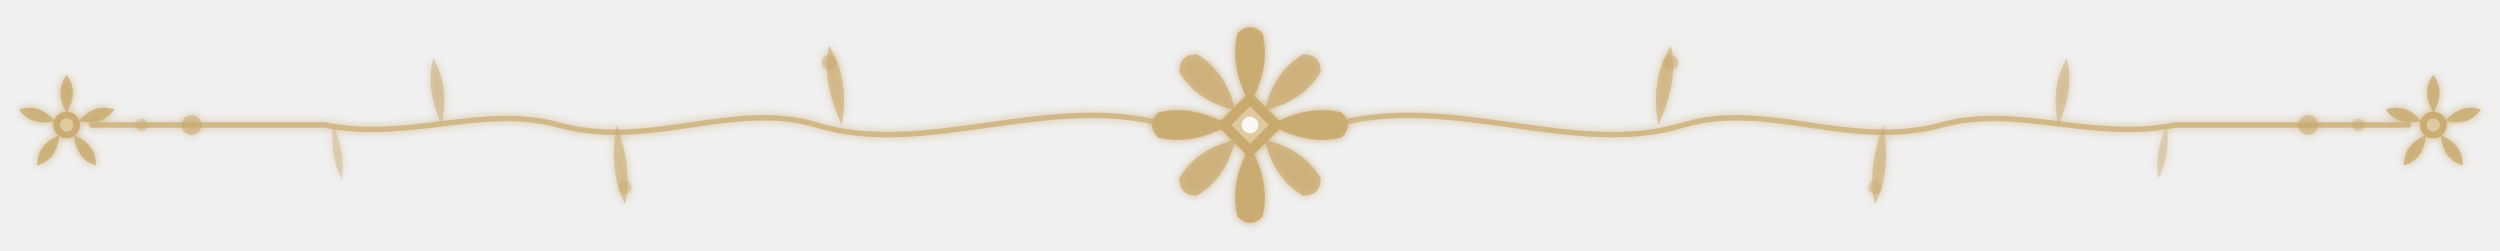
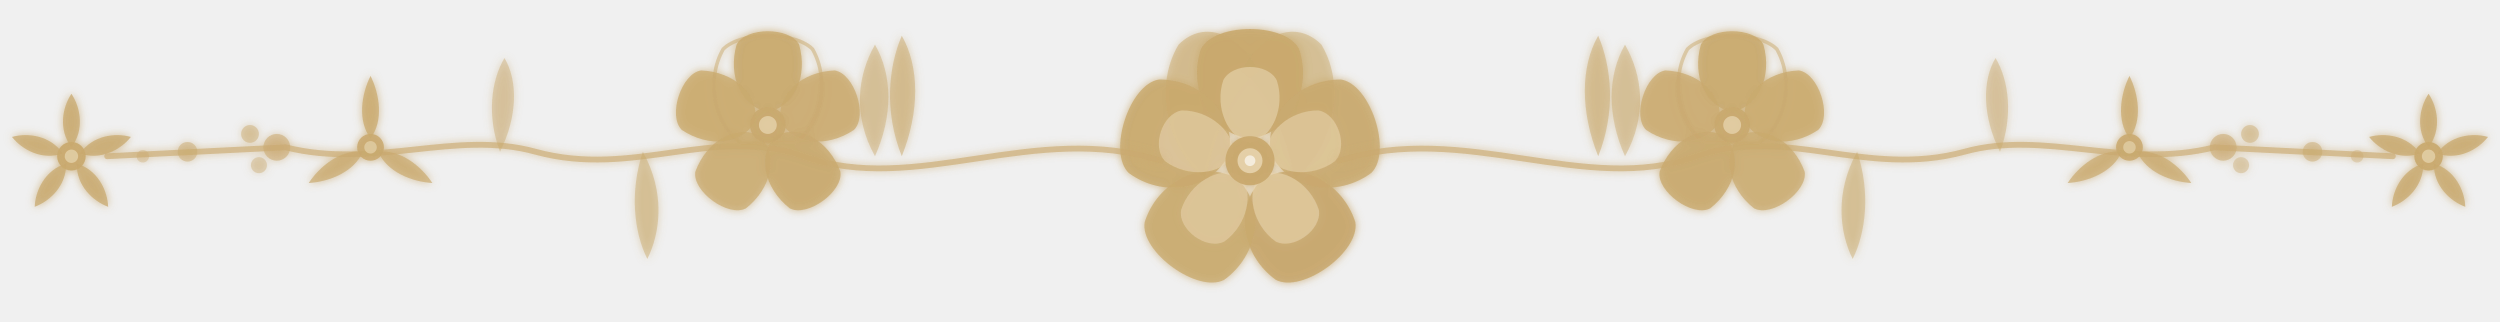
- <svg xmlns="http://www.w3.org/2000/svg" viewBox="0 0 600 60">
+ <svg xmlns="http://www.w3.org/2000/svg" viewBox="0 0 560 72">
  <defs>
-     <filter id="gd" x="-30%" y="-80%" width="160%" height="260%">
-       <feGaussianBlur stdDeviation="1" result="b" />
+     <filter id="gd" x="-20%" y="-60%" width="140%" height="220%">
+       <feGaussianBlur stdDeviation="0.9" result="b" />
      <feMerge>
        <feMergeNode in="b" />
        <feMergeNode in="SourceGraphic" />
      </feMerge>
    </filter>
  </defs>
-   <g transform="translate(300,30)" filter="url(#gd)">
-     <path d="M0,-5 Q-5,-13 -3,-21 Q0,-24 3,-21 Q5,-13 0,-5Z" fill="#C9A96E" opacity="0.68" transform="rotate(45)" />
-     <path d="M0,-5 Q-5,-13 -3,-21 Q0,-24 3,-21 Q5,-13 0,-5Z" fill="#C9A96E" opacity="0.68" transform="rotate(135)" />
-     <path d="M0,-5 Q-5,-13 -3,-21 Q0,-24 3,-21 Q5,-13 0,-5Z" fill="#C9A96E" opacity="0.68" transform="rotate(225)" />
-     <path d="M0,-5 Q-5,-13 -3,-21 Q0,-24 3,-21 Q5,-13 0,-5Z" fill="#C9A96E" opacity="0.68" transform="rotate(315)" />
-     <path d="M0,-5 Q-5,-14 -3,-22 Q0,-25 3,-22 Q5,-14 0,-5Z" fill="#C9A96E" opacity="0.88" />
-     <path d="M0,-5 Q-5,-14 -3,-22 Q0,-25 3,-22 Q5,-14 0,-5Z" fill="#C9A96E" opacity="0.88" transform="rotate(90)" />
-     <path d="M0,-5 Q-5,-14 -3,-22 Q0,-25 3,-22 Q5,-14 0,-5Z" fill="#C9A96E" opacity="0.88" transform="rotate(180)" />
-     <path d="M0,-5 Q-5,-14 -3,-22 Q0,-25 3,-22 Q5,-14 0,-5Z" fill="#C9A96E" opacity="0.88" transform="rotate(270)" />
-     <path d="M0,-8 L8,0 L0,8 L-8,0Z" fill="#C9A96E" opacity="0.96" />
-     <path d="M0,-4.5 L4.5,0 L0,4.5 L-4.5,0Z" fill="#E8D5B0" opacity="0.72" />
-     <circle r="2" fill="#fff" opacity="0.88" />
+   <g transform="translate(280,36)" filter="url(#gd)">
+     <path d="M-10,4 C-18,-2 -22,-16 -16,-26 C-10,-32 -2,-28 2,-20 C-4,-16 -8,-6 -10,4Z" fill="#C9A96E" opacity="0.50" />
+     <path d="M10,4 C18,-2 22,-16 16,-26 C10,-32 2,-28 -2,-20 C4,-16 8,-6 10,4Z" fill="#C9A96E" opacity="0.46" />
+     <path d="M0,-5 C-9,-6 -14,-16 -11,-25 C-8,-31 8,-31 11,-25 C14,-16 9,-6 0,-5Z" fill="#C9A96E" opacity="0.88" />
+     <path d="M0,-5 C-9,-6 -14,-16 -11,-25 C-8,-31 8,-31 11,-25 C14,-16 9,-6 0,-5Z" fill="#C9A96E" opacity="0.78" transform="rotate(72)" />
+     <path d="M0,-5 C-9,-6 -14,-16 -11,-25 C-8,-31 8,-31 11,-25 C14,-16 9,-6 0,-5Z" fill="#C9A96E" opacity="0.84" transform="rotate(144)" />
+     <path d="M0,-5 C-9,-6 -14,-16 -11,-25 C-8,-31 8,-31 11,-25 C14,-16 9,-6 0,-5Z" fill="#C9A96E" opacity="0.76" transform="rotate(216)" />
+     <path d="M0,-5 C-9,-6 -14,-16 -11,-25 C-8,-31 8,-31 11,-25 C14,-16 9,-6 0,-5Z" fill="#C9A96E" opacity="0.82" transform="rotate(288)" />
+     <path d="M0,-4 C-5,-5 -8,-12 -6,-18 C-4,-22 4,-22 6,-18 C8,-12 5,-5 0,-4Z" fill="#E8D5B0" opacity="0.60" />
+     <path d="M0,-4 C-5,-5 -8,-12 -6,-18 C-4,-22 4,-22 6,-18 C8,-12 5,-5 0,-4Z" fill="#E8D5B0" opacity="0.54" transform="rotate(72)" />
+     <path d="M0,-4 C-5,-5 -8,-12 -6,-18 C-4,-22 4,-22 6,-18 C8,-12 5,-5 0,-4Z" fill="#E8D5B0" opacity="0.58" transform="rotate(144)" />
+     <path d="M0,-4 C-5,-5 -8,-12 -6,-18 C-4,-22 4,-22 6,-18 C8,-12 5,-5 0,-4Z" fill="#E8D5B0" opacity="0.52" transform="rotate(216)" />
+     <path d="M0,-4 C-5,-5 -8,-12 -6,-18 C-4,-22 4,-22 6,-18 C8,-12 5,-5 0,-4Z" fill="#E8D5B0" opacity="0.56" transform="rotate(288)" />
+     <circle r="5.5" fill="#C9A96E" opacity="0.95" />
+     <circle r="2.8" fill="#E8D5B0" opacity="0.85" />
+     <circle r="1.2" fill="#fff" opacity="0.6" />
  </g>
  <g filter="url(#gd)">
-     <path d="M 280,30              C 252,22 222,38 196,30              C 176,24 156,36 134,30              C 116,25  98,34  78,30              L 22,30" fill="none" stroke="#C9A96E" stroke-width="1.3" stroke-linecap="round" opacity="0.70" />
-     <path d="M 202,30 Q 197,19 199,11 Q 204,19 202,30Z" fill="#C9A96E" opacity="0.58" />
-     <circle cx="199" cy="15" r="1.8" fill="#C9A96E" opacity="0.42" />
-     <path d="M 148,30 Q 152,41 150,49 Q 146,41 148,30Z" fill="#C9A96E" opacity="0.52" />
-     <circle cx="150" cy="45" r="1.6" fill="#C9A96E" opacity="0.38" />
-     <path d="M 106,30 Q 102,21 104,14 Q 108,21 106,30Z" fill="#C9A96E" opacity="0.48" />
-     <path d="M 80,30 Q 83,37 82,43 Q 79,37 80,30Z" fill="#C9A96E" opacity="0.38" />
-     <circle cx="46" cy="30" r="2.4" fill="#C9A96E" opacity="0.52" />
-     <circle cx="34" cy="30" r="1.5" fill="#C9A96E" opacity="0.38" />
-     <g transform="translate(16,30)">
-       <path d="M0,-3 Q-3,-8 0,-12 Q3,-8 0,-3Z" fill="#C9A96E" opacity="0.76" />
-       <path d="M0,-3 Q-3,-8 0,-12 Q3,-8 0,-3Z" fill="#C9A96E" opacity="0.76" transform="rotate(72)" />
-       <path d="M0,-3 Q-3,-8 0,-12 Q3,-8 0,-3Z" fill="#C9A96E" opacity="0.76" transform="rotate(144)" />
-       <path d="M0,-3 Q-3,-8 0,-12 Q3,-8 0,-3Z" fill="#C9A96E" opacity="0.76" transform="rotate(216)" />
-       <path d="M0,-3 Q-3,-8 0,-12 Q3,-8 0,-3Z" fill="#C9A96E" opacity="0.76" transform="rotate(288)" />
+     <path d="M 260,36 C 232,27 205,44 180,35 C 160,28 142,40 120,34 C 102,29 84,38 64,33 L 24,35" fill="none" stroke="#C9A96E" stroke-width="1.3" stroke-linecap="round" opacity="0.62" />
+     <g transform="translate(172,28)">
+       <path d="M-6,4 C-12,0 -14,-10 -10,-17 C-6,-21 6,-21 10,-17 C14,-10 12,0 6,4Z" fill="none" stroke="#C9A96E" stroke-width="0.8" opacity="0.5" />
+       <path d="M0,-3 C-6,-4 -9,-11 -7,-18 C-5,-22 5,-22 7,-18 C9,-11 6,-4 0,-3Z" fill="#C9A96E" opacity="0.82" />
+       <path d="M0,-3 C-6,-4 -9,-11 -7,-18 C-5,-22 5,-22 7,-18 C9,-11 6,-4 0,-3Z" fill="#C9A96E" opacity="0.73" transform="rotate(72)" />
+       <path d="M0,-3 C-6,-4 -9,-11 -7,-18 C-5,-22 5,-22 7,-18 C9,-11 6,-4 0,-3Z" fill="#C9A96E" opacity="0.78" transform="rotate(144)" />
+       <path d="M0,-3 C-6,-4 -9,-11 -7,-18 C-5,-22 5,-22 7,-18 C9,-11 6,-4 0,-3Z" fill="#C9A96E" opacity="0.70" transform="rotate(216)" />
+       <path d="M0,-3 C-6,-4 -9,-11 -7,-18 C-5,-22 5,-22 7,-18 C9,-11 6,-4 0,-3Z" fill="#C9A96E" opacity="0.75" transform="rotate(288)" />
+       <circle r="4" fill="#C9A96E" opacity="0.92" />
+       <circle r="2" fill="#E8D5B0" opacity="0.76" />
+     </g>
+     <path d="M 202,35 C 198,25 199,15 202,8 C 206,15 206,25 202,35Z" fill="#C9A96E" opacity="0.50" />
+     <path d="M 196,35 C 191,26 192,17 196,10 C 200,17 200,26 196,35Z" fill="#C9A96E" opacity="0.44" />
+     <path d="M 144,34 C 141,43 142,52 145,58 C 148,52 149,43 144,34Z" fill="#C9A96E" opacity="0.46" />
+     <path d="M 112,34 C 109,26 110,18 113,13 C 116,18 116,26 112,34Z" fill="#C9A96E" opacity="0.42" />
+     <g transform="translate(83,33)">
+       <path d="M0,-2 C-3,-6 -2,-12 0,-16 C2,-12 3,-6 0,-2Z" fill="#C9A96E" opacity="0.72" />
+       <path d="M0,-2 C-3,-6 -2,-12 0,-16 C2,-12 3,-6 0,-2Z" fill="#C9A96E" opacity="0.68" transform="rotate(120)" />
+       <path d="M0,-2 C-3,-6 -2,-12 0,-16 C2,-12 3,-6 0,-2Z" fill="#C9A96E" opacity="0.68" transform="rotate(240)" />
+       <circle r="3" fill="#C9A96E" opacity="0.86" />
+       <circle r="1.4" fill="#E8D5B0" opacity="0.65" />
+     </g>
+     <circle cx="62" cy="33" r="3" fill="#C9A96E" opacity="0.54" />
+     <circle cx="56" cy="30" r="2" fill="#C9A96E" opacity="0.44" />
+     <circle cx="58" cy="37" r="1.8" fill="#C9A96E" opacity="0.38" />
+     <circle cx="42" cy="34" r="2.2" fill="#C9A96E" opacity="0.48" />
+     <circle cx="32" cy="35" r="1.4" fill="#C9A96E" opacity="0.36" />
+     <g transform="translate(16,35)">
+       <path d="M0,-2 C-3,-6 -2,-11 0,-14 C2,-11 3,-6 0,-2Z" fill="#C9A96E" opacity="0.74" />
+       <path d="M0,-2 C-3,-6 -2,-11 0,-14 C2,-11 3,-6 0,-2Z" fill="#C9A96E" opacity="0.74" transform="rotate(72)" />
+       <path d="M0,-2 C-3,-6 -2,-11 0,-14 C2,-11 3,-6 0,-2Z" fill="#C9A96E" opacity="0.74" transform="rotate(144)" />
+       <path d="M0,-2 C-3,-6 -2,-11 0,-14 C2,-11 3,-6 0,-2Z" fill="#C9A96E" opacity="0.74" transform="rotate(216)" />
+       <path d="M0,-2 C-3,-6 -2,-11 0,-14 C2,-11 3,-6 0,-2Z" fill="#C9A96E" opacity="0.74" transform="rotate(288)" />
      <circle r="3.2" fill="#C9A96E" opacity="0.90" />
-       <circle r="1.6" fill="#E8D5B0" opacity="0.72" />
+       <circle r="1.5" fill="#E8D5B0" opacity="0.72" />
    </g>
  </g>
-   <g transform="translate(600,0) scale(-1,1)" filter="url(#gd)">
-     <path d="M 280,30              C 252,22 222,38 196,30              C 176,24 156,36 134,30              C 116,25  98,34  78,30              L 22,30" fill="none" stroke="#C9A96E" stroke-width="1.3" stroke-linecap="round" opacity="0.70" />
-     <path d="M 202,30 Q 197,19 199,11 Q 204,19 202,30Z" fill="#C9A96E" opacity="0.58" />
-     <circle cx="199" cy="15" r="1.8" fill="#C9A96E" opacity="0.42" />
-     <path d="M 148,30 Q 152,41 150,49 Q 146,41 148,30Z" fill="#C9A96E" opacity="0.52" />
-     <circle cx="150" cy="45" r="1.6" fill="#C9A96E" opacity="0.38" />
-     <path d="M 106,30 Q 102,21 104,14 Q 108,21 106,30Z" fill="#C9A96E" opacity="0.48" />
-     <path d="M 80,30 Q 83,37 82,43 Q 79,37 80,30Z" fill="#C9A96E" opacity="0.38" />
-     <circle cx="46" cy="30" r="2.4" fill="#C9A96E" opacity="0.52" />
-     <circle cx="34" cy="30" r="1.5" fill="#C9A96E" opacity="0.38" />
-     <g transform="translate(16,30)">
-       <path d="M0,-3 Q-3,-8 0,-12 Q3,-8 0,-3Z" fill="#C9A96E" opacity="0.76" />
-       <path d="M0,-3 Q-3,-8 0,-12 Q3,-8 0,-3Z" fill="#C9A96E" opacity="0.76" transform="rotate(72)" />
-       <path d="M0,-3 Q-3,-8 0,-12 Q3,-8 0,-3Z" fill="#C9A96E" opacity="0.76" transform="rotate(144)" />
-       <path d="M0,-3 Q-3,-8 0,-12 Q3,-8 0,-3Z" fill="#C9A96E" opacity="0.76" transform="rotate(216)" />
-       <path d="M0,-3 Q-3,-8 0,-12 Q3,-8 0,-3Z" fill="#C9A96E" opacity="0.76" transform="rotate(288)" />
+   <g transform="translate(560,0) scale(-1,1)" filter="url(#gd)">
+     <path d="M 260,36 C 232,27 205,44 180,35 C 160,28 142,40 120,34 C 102,29 84,38 64,33 L 24,35" fill="none" stroke="#C9A96E" stroke-width="1.3" stroke-linecap="round" opacity="0.62" />
+     <g transform="translate(172,28)">
+       <path d="M-6,4 C-12,0 -14,-10 -10,-17 C-6,-21 6,-21 10,-17 C14,-10 12,0 6,4Z" fill="none" stroke="#C9A96E" stroke-width="0.8" opacity="0.5" />
+       <path d="M0,-3 C-6,-4 -9,-11 -7,-18 C-5,-22 5,-22 7,-18 C9,-11 6,-4 0,-3Z" fill="#C9A96E" opacity="0.82" />
+       <path d="M0,-3 C-6,-4 -9,-11 -7,-18 C-5,-22 5,-22 7,-18 C9,-11 6,-4 0,-3Z" fill="#C9A96E" opacity="0.73" transform="rotate(72)" />
+       <path d="M0,-3 C-6,-4 -9,-11 -7,-18 C-5,-22 5,-22 7,-18 C9,-11 6,-4 0,-3Z" fill="#C9A96E" opacity="0.78" transform="rotate(144)" />
+       <path d="M0,-3 C-6,-4 -9,-11 -7,-18 C-5,-22 5,-22 7,-18 C9,-11 6,-4 0,-3Z" fill="#C9A96E" opacity="0.70" transform="rotate(216)" />
+       <path d="M0,-3 C-6,-4 -9,-11 -7,-18 C-5,-22 5,-22 7,-18 C9,-11 6,-4 0,-3Z" fill="#C9A96E" opacity="0.75" transform="rotate(288)" />
+       <circle r="4" fill="#C9A96E" opacity="0.92" />
+       <circle r="2" fill="#E8D5B0" opacity="0.76" />
+     </g>
+     <path d="M 202,35 C 198,25 199,15 202,8 C 206,15 206,25 202,35Z" fill="#C9A96E" opacity="0.50" />
+     <path d="M 196,35 C 191,26 192,17 196,10 C 200,17 200,26 196,35Z" fill="#C9A96E" opacity="0.44" />
+     <path d="M 144,34 C 141,43 142,52 145,58 C 148,52 149,43 144,34Z" fill="#C9A96E" opacity="0.46" />
+     <path d="M 112,34 C 109,26 110,18 113,13 C 116,18 116,26 112,34Z" fill="#C9A96E" opacity="0.42" />
+     <g transform="translate(83,33)">
+       <path d="M0,-2 C-3,-6 -2,-12 0,-16 C2,-12 3,-6 0,-2Z" fill="#C9A96E" opacity="0.72" />
+       <path d="M0,-2 C-3,-6 -2,-12 0,-16 C2,-12 3,-6 0,-2Z" fill="#C9A96E" opacity="0.68" transform="rotate(120)" />
+       <path d="M0,-2 C-3,-6 -2,-12 0,-16 C2,-12 3,-6 0,-2Z" fill="#C9A96E" opacity="0.68" transform="rotate(240)" />
+       <circle r="3" fill="#C9A96E" opacity="0.86" />
+       <circle r="1.4" fill="#E8D5B0" opacity="0.65" />
+     </g>
+     <circle cx="62" cy="33" r="3" fill="#C9A96E" opacity="0.54" />
+     <circle cx="56" cy="30" r="2" fill="#C9A96E" opacity="0.44" />
+     <circle cx="58" cy="37" r="1.8" fill="#C9A96E" opacity="0.38" />
+     <circle cx="42" cy="34" r="2.2" fill="#C9A96E" opacity="0.48" />
+     <circle cx="32" cy="35" r="1.4" fill="#C9A96E" opacity="0.36" />
+     <g transform="translate(16,35)">
+       <path d="M0,-2 C-3,-6 -2,-11 0,-14 C2,-11 3,-6 0,-2Z" fill="#C9A96E" opacity="0.74" />
+       <path d="M0,-2 C-3,-6 -2,-11 0,-14 C2,-11 3,-6 0,-2Z" fill="#C9A96E" opacity="0.74" transform="rotate(72)" />
+       <path d="M0,-2 C-3,-6 -2,-11 0,-14 C2,-11 3,-6 0,-2Z" fill="#C9A96E" opacity="0.74" transform="rotate(144)" />
+       <path d="M0,-2 C-3,-6 -2,-11 0,-14 C2,-11 3,-6 0,-2Z" fill="#C9A96E" opacity="0.74" transform="rotate(216)" />
+       <path d="M0,-2 C-3,-6 -2,-11 0,-14 C2,-11 3,-6 0,-2Z" fill="#C9A96E" opacity="0.74" transform="rotate(288)" />
      <circle r="3.2" fill="#C9A96E" opacity="0.90" />
-       <circle r="1.6" fill="#E8D5B0" opacity="0.72" />
+       <circle r="1.5" fill="#E8D5B0" opacity="0.72" />
    </g>
  </g>
</svg>
